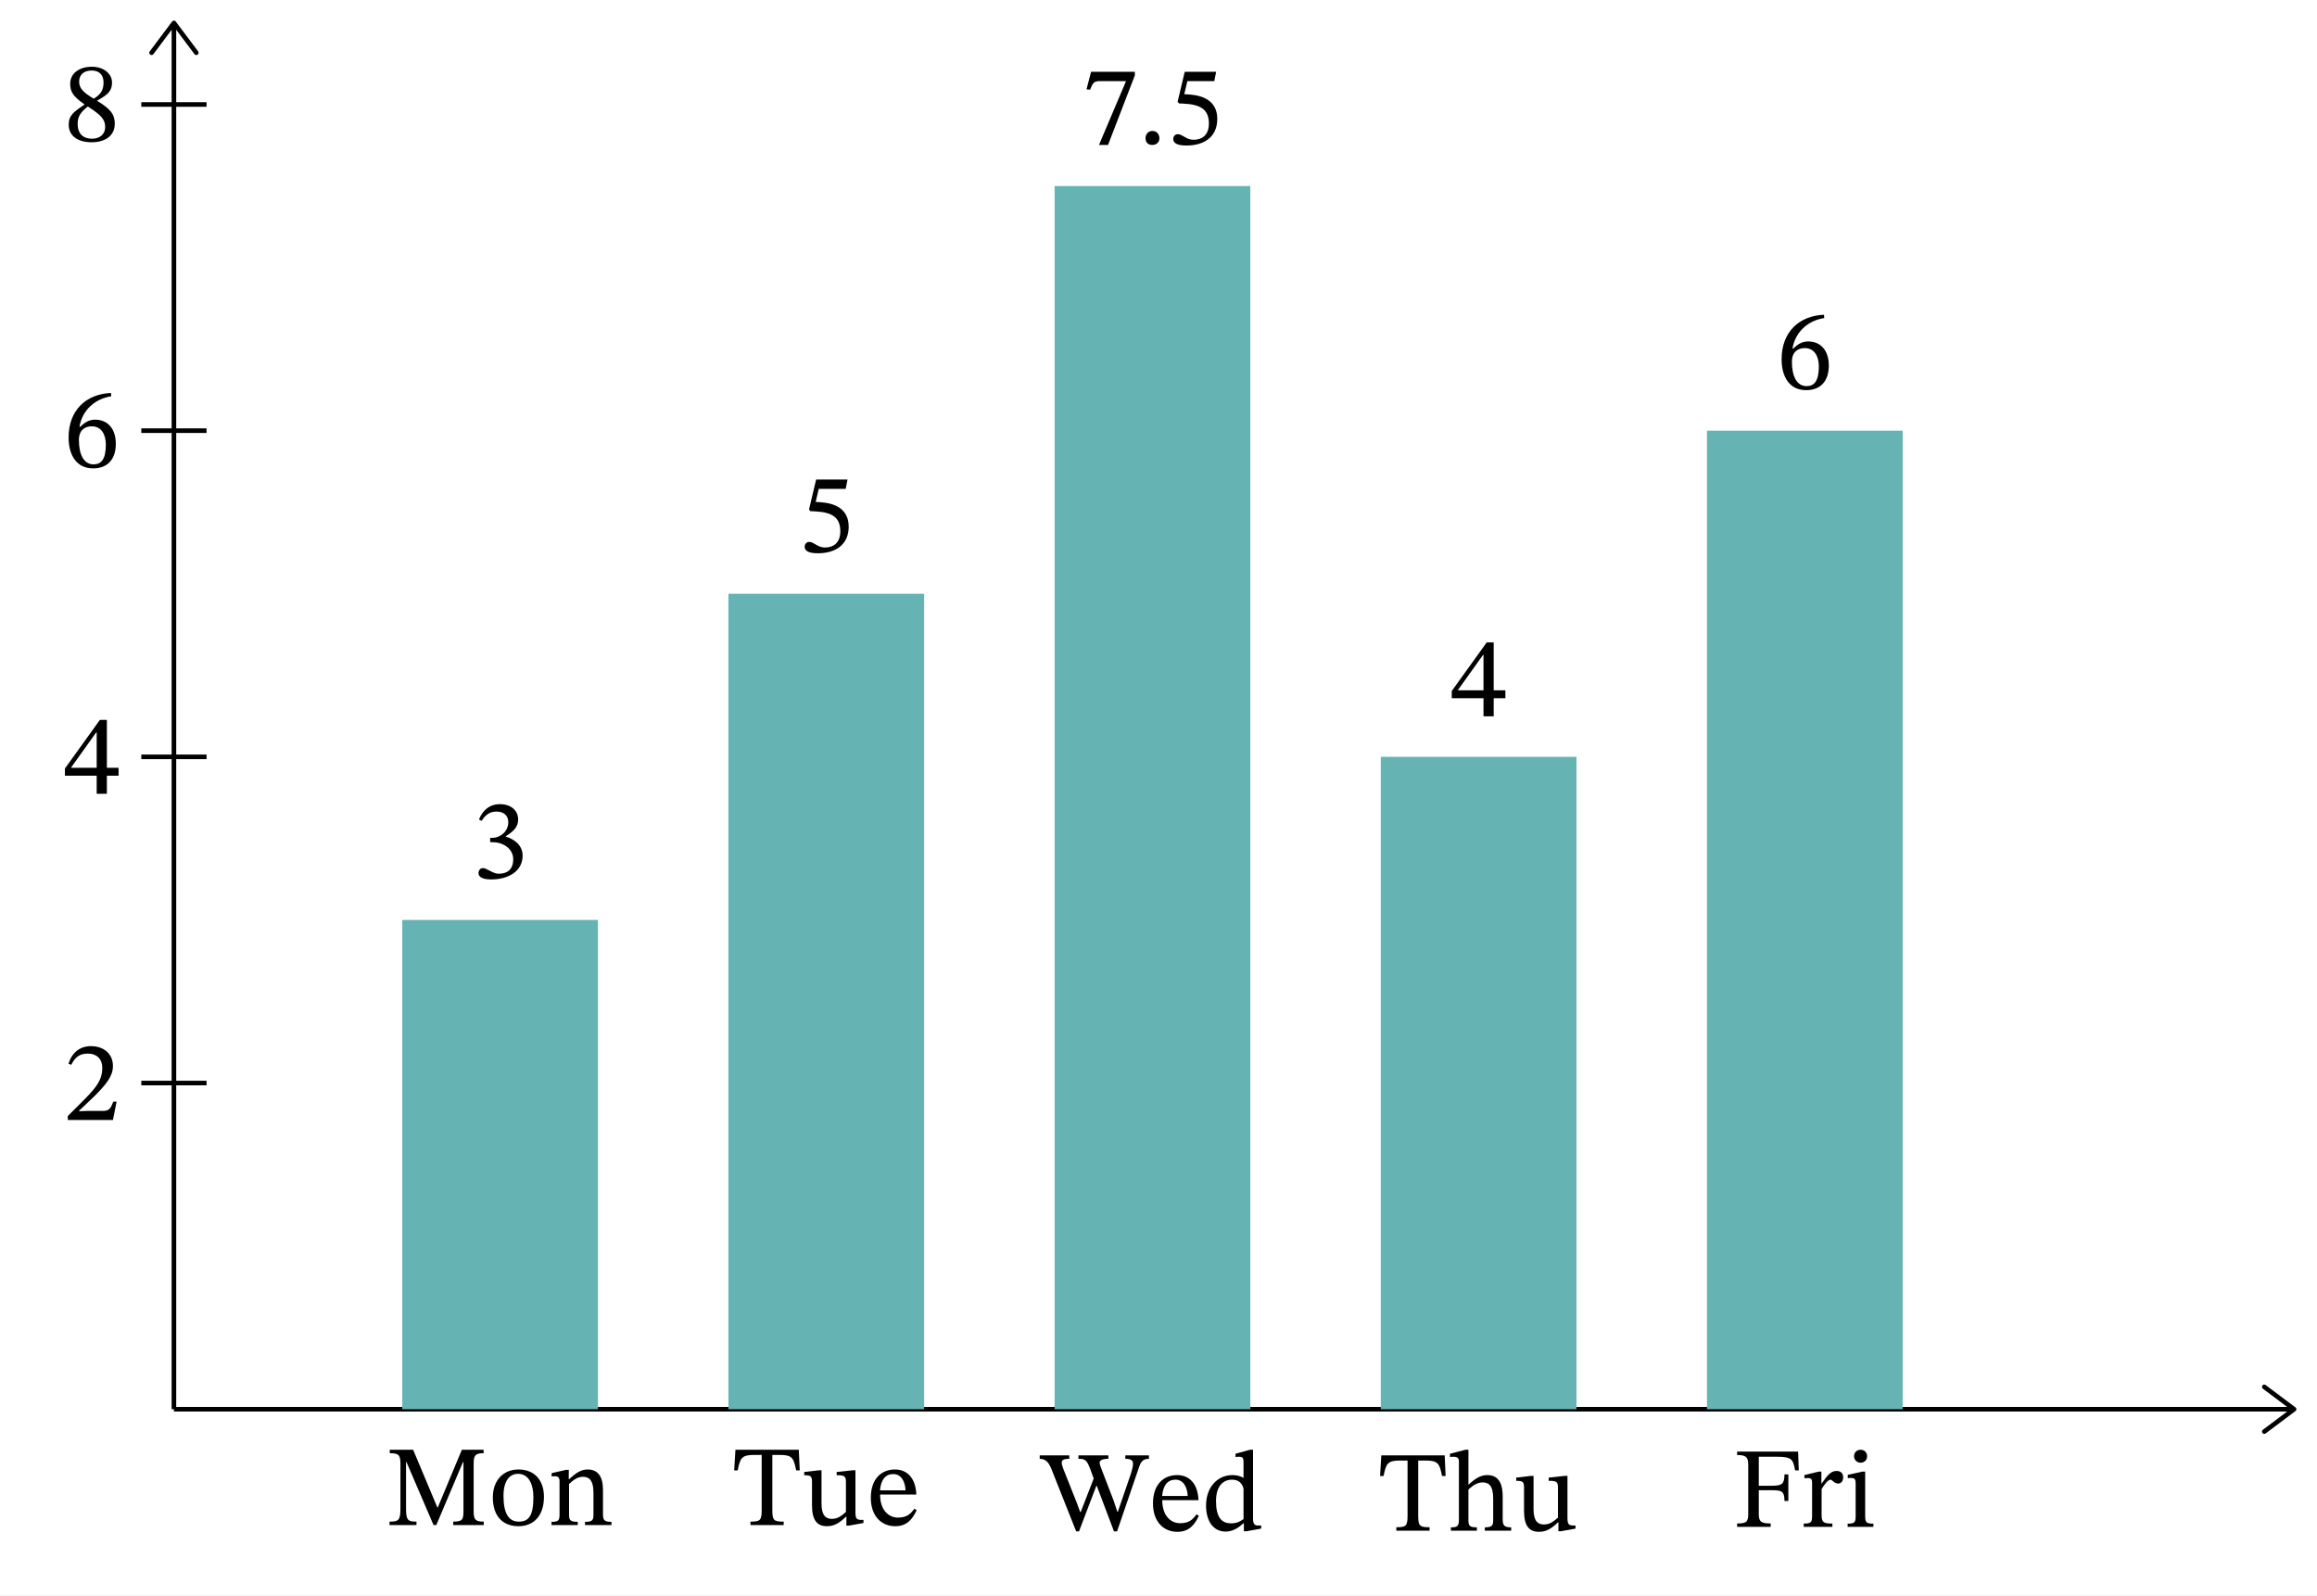
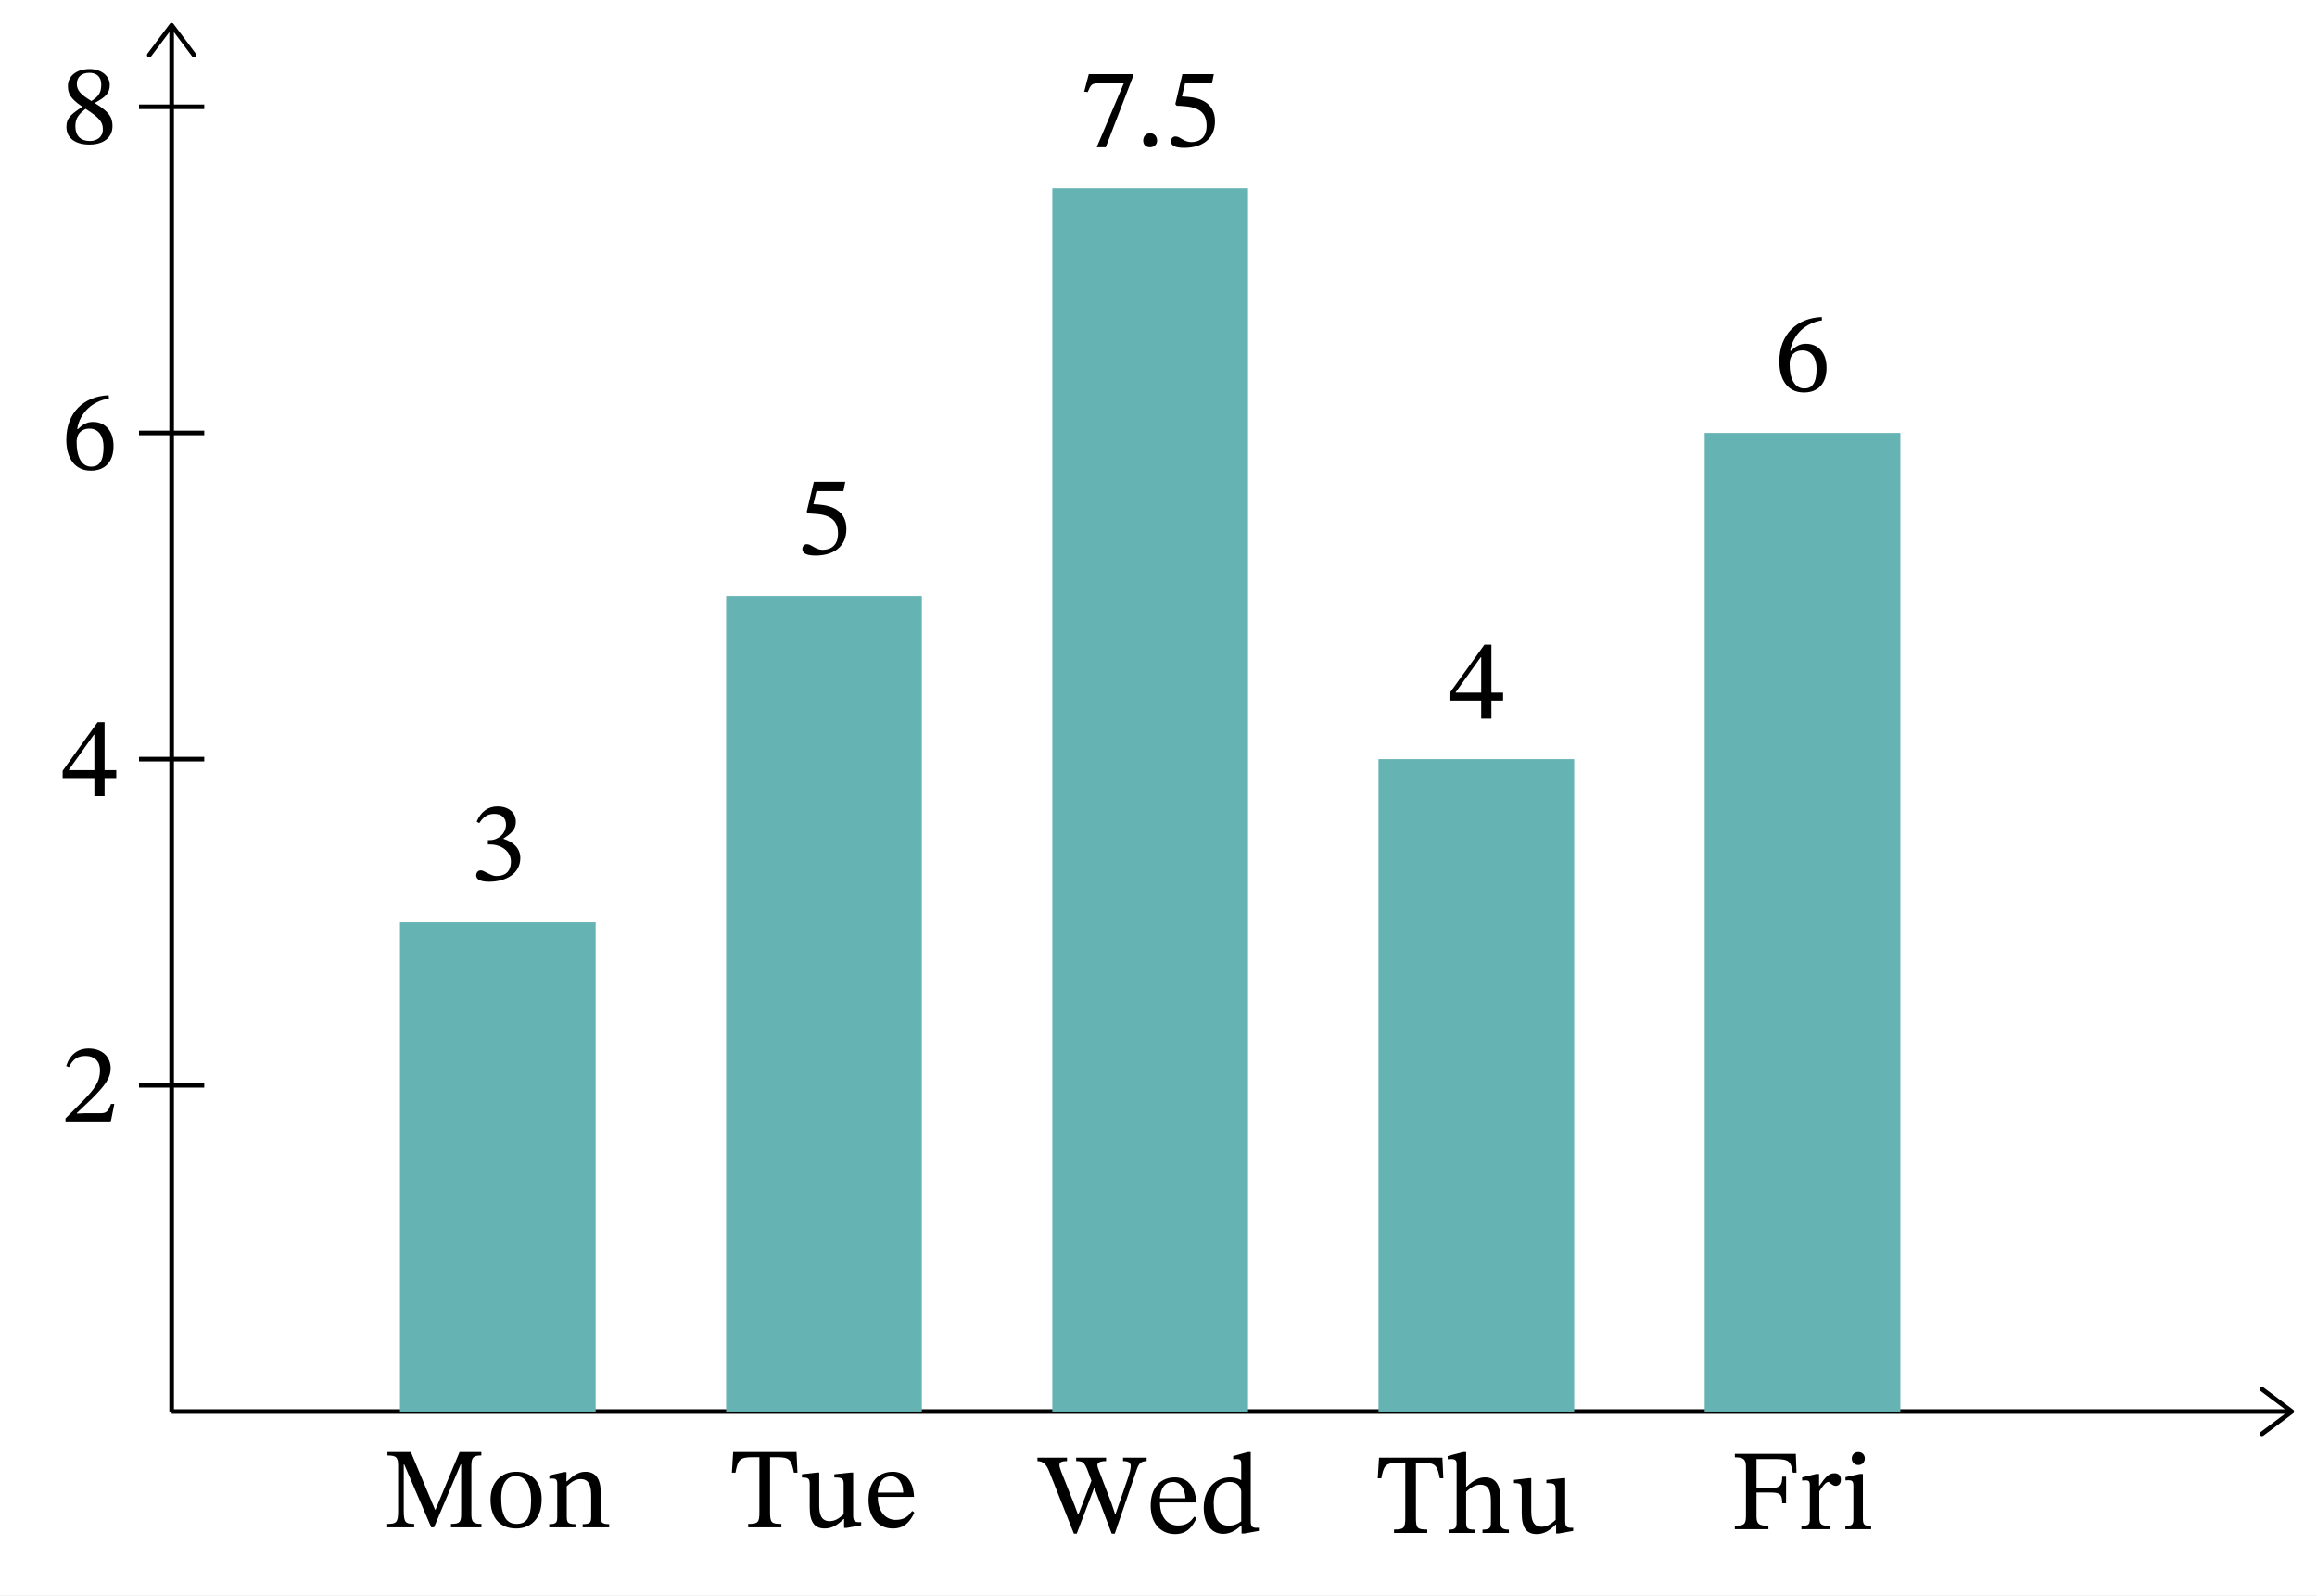
<svg xmlns="http://www.w3.org/2000/svg" viewBox="-1.993 -136.639 201.359 138.631" width="201.359pt" height="138.631pt" role="img" aria-labelledby="tr-title">
  <rect x="-1.993" y="-136.639" width="201.359" height="138.631" fill="#ffffff" />
  <defs>
    <path id="tr-g15" d="M850 0 L850 30 C778 30 762 46 762 119 L762 536 C762 610 778 627 849 627 L849 657 L659 657 L449 154 L445 154 L234 657 L30 657 L30 627 C109 627 123 610 123 535 L123 146 C123 43 109 30 28 30 L28 0 L263 0 L263 30 C187 30 172 43 172 146 L172 549 L176 549 L412 0 L436 0 L669 550 L673 550 L673 119 C673 46 661 30 584 30 L584 0 Z" />
    <path id="tr-g270" d="M258 485 C123 485 34 387 34 242 C34 80 118 -10 258 -10 C388 -10 480 78 480 246 C480 394 395 485 258 485 Z M254 447 C343 447 388 364 388 241 C388 78 344 30 262 30 C176 29 127 96 127 255 C127 383 178 447 254 447 Z" />
    <path id="tr-g269" d="M481 307 C481 422 438 485 347 485 C284 485 240 449 186 401 L182 401 L183 482 L160 482 L33 453 L33 424 C33 424 43 426 60 426 C87 426 102 418 102 382 L102 101 C102 45 99 28 32 28 L32 0 L261 0 L261 28 C189 28 185 45 185 101 L185 358 C215 385 252 421 306 421 C351 421 398 402 398 282 L398 101 C398 45 395 28 324 28 L324 0 L555 0 L555 28 C488 28 481 45 481 101 Z" />
    <path id="tr-g1140" d="M86 498 C120 551 157 579 217 579 C279 579 319 545 319 486 C319 405 248 350 180 350 L161 350 L161 312 L181 312 C277 312 362 253 362 164 C362 66 301 37 238 37 C214 37 200 41 157 63 C122 81 114 86 98 86 C72 86 59 63 59 42 C59 16 81 -13 171 -13 C317 -13 444 57 444 194 C444 283 377 336 297 361 L297 364 C360 404 405 441 405 510 C405 586 346 644 244 644 C162 644 100 598 63 511 Z" />
    <path id="tr-g22" d="M587 477 L579 657 L26 657 L15 477 L46 477 C67 586 81 612 191 612 L255 612 L255 131 C255 40 241 30 157 30 L157 0 L447 0 L447 30 C361 30 348 40 348 131 L348 612 L411 612 C522 612 534 586 556 477 Z" />
    <path id="tr-g276" d="M540 45 L530 45 C482 45 470 52 470 111 L470 478 L446 478 L306 463 L306 435 C370 435 387 430 387 377 L387 114 C347 79 315 54 264 54 C212 54 174 84 174 186 L174 478 L152 478 L23 463 L23 435 C77 434 91 430 91 376 L91 173 C91 37 139 -10 222 -10 C286 -10 333 20 386 72 L391 72 L391 -5 L413 -5 L540 18 Z" />
    <path id="tr-g259" d="M415 143 C383 101 352 65 271 65 C191 65 115 128 115 266 L431 266 C426 406 354 485 245 485 C128 485 34 405 34 238 C34 77 127 -10 247 -10 C350 -10 398 53 434 129 Z M114 303 C122 396 162 445 230 445 C301 445 334 377 337 303 Z" />
    <path id="tr-g1142" d="M417 549 L433 630 L159 630 L97 369 L109 354 C123 354 128 354 154 352 C292 345 370 304 370 179 C370 75 307 37 236 37 C172 37 139 86 99 86 C74 86 59 66 59 43 C59 6 97 -13 174 -13 C333 -13 443 65 443 219 C443 376 320 423 202 432 L155 435 L182 549 Z" />
    <path id="tr-g25" d="M943 657 L737 657 L737 627 C783 627 804 615 804 585 C804 560 796 530 786 498 L672 166 L667 166 L634 265 L530 535 C523 553 513 577 513 593 C513 615 539 627 589 627 L589 657 L328 657 L328 627 C385 627 401 619 433 532 L461 455 L348 163 L343 163 L312 247 L196 539 C186 565 182 582 182 594 C182 615 197 627 248 627 L248 657 L-10 657 L-10 627 C42 625 69 602 100 518 L308 -6 L333 -6 L484 391 L488 391 L638 -6 L665 -6 L858 558 C876 609 896 626 943 627 Z" />
    <path id="tr-g258" d="M514 18 L514 45 L493 45 C456 45 443 55 443 107 L443 706 L416 706 L290 671 L290 643 C290 643 307 645 316 645 C355 645 360 636 360 592 L360 461 C329 478 296 485 263 485 C137 485 33 384 33 219 C33 91 91 -8 204 -8 C270 -8 321 30 359 64 L363 64 L363 -5 L386 -5 Z M360 101 C325 77 298 64 251 64 C166 64 120 120 120 258 C120 384 177 445 261 445 C323 445 352 406 360 365 Z" />
    <path id="tr-g1144" d="M464 599 L464 630 L82 630 L42 477 L73 474 C100 539 108 549 164 549 L387 549 L151 -8 L230 -8 Z" />
    <path id="tr-g1052" d="M183 50 C183 84 161 114 122 114 C85 114 62 85 62 51 C62 17 81 -8 121 -8 C161 -8 183 19 183 50 Z" />
    <path id="tr-g262" d="M183 359 C232 404 268 421 307 421 C388 421 399 352 399 270 L399 97 C399 49 395 29 326 29 L326 0 L556 0 L556 29 C493 29 482 48 482 101 L482 300 C482 382 463 485 348 485 C295 485 249 462 186 403 L183 403 L183 706 L156 706 L22 671 L22 643 C22 643 35 645 51 645 C78 645 100 640 100 605 L100 93 C100 37 82 29 30 29 L30 0 L257 0 L257 29 C188 29 183 45 183 97 Z" />
    <path id="tr-g1141" d="M481 158 L481 227 L379 227 L379 645 L318 645 L13 221 L13 158 L290 158 L290 0 L379 0 L379 158 Z M290 227 L68 227 L68 231 L286 536 L290 536 Z" />
    <path id="tr-g8" d="M574 493 L568 657 L36 657 L36 627 C108 627 133 613 133 544 L133 116 C133 42 117 30 36 30 L36 0 L329 0 L329 30 C251 30 225 42 225 110 L225 320 L343 320 C429 320 449 307 449 226 L483 226 L483 458 L449 458 C449 377 429 359 343 359 L225 359 L225 612 L384 612 C515 612 524 588 542 493 Z" />
    <path id="tr-g273" d="M183 482 L159 482 L35 452 L35 424 C35 424 46 426 66 426 C102 426 102 408 102 372 L102 97 C102 41 95 29 29 29 L29 0 L279 0 L279 29 C204 29 185 39 185 102 L185 330 C209 370 241 412 264 412 C276 412 296 378 329 378 C351 378 373 394 373 432 C373 466 354 488 315 488 C267 488 237 453 186 379 L183 379 Z" />
    <path id="tr-g263" d="M257 28 C190 28 185 43 185 101 L185 482 L159 482 L33 454 L33 425 C33 425 44 427 58 427 C87 427 102 423 102 380 L102 101 C102 44 99 28 32 28 L32 0 L257 0 Z M145 673 C110 673 88 647 88 617 C88 586 111 560 145 560 C180 560 202 586 202 617 C202 647 180 673 145 673 Z" />
    <path id="tr-g1143" d="M415 646 C200 637 45 498 45 257 C45 110 110 -12 259 -12 C385 -12 457 67 457 203 C457 334 386 413 277 413 C225 413 188 391 147 351 L140 352 C165 498 277 596 417 617 Z M370 195 C370 68 330 23 263 23 C176 23 135 112 135 236 C135 323 189 355 247 355 C330 355 370 285 370 195 Z" />
    <path id="tr-g1139" d="M464 160 L435 160 C412 100 399 79 346 79 L207 79 L137 76 L137 81 L269 206 C375 313 432 382 432 471 C432 576 353 644 240 644 C143 644 75 588 44 491 L68 481 C105 556 149 579 214 579 C291 579 339 531 339 456 C339 351 289 288 190 186 L38 34 L38 0 L432 0 Z" />
    <path id="tr-g1145" d="M448 150 C448 230 412 278 295 349 L295 352 C388 403 424 436 424 509 C424 588 348 647 249 647 C139 647 59 590 59 499 C59 431 81 390 183 319 L183 316 C90 254 46 222 46 142 C46 40 130 -12 246 -12 C365 -12 448 45 448 150 Z M213 300 C334 222 364 185 364 121 C364 53 312 19 250 19 C174 19 124 60 124 150 C124 219 156 254 213 300 Z M350 511 C350 447 330 408 264 368 C175 422 137 458 137 517 C137 578 179 614 247 614 C311 614 350 577 350 511 Z" />
  </defs>
-   <path d="M13.122 -14.174 L197.374 -14.174" fill="none" stroke="#000000" stroke-width="0.399" stroke-miterlimit="10" />
-   <path d="M194.784 -16.116 L197.374 -14.174 L194.784 -12.231" fill="none" stroke="#000000" stroke-width="0.399" stroke-linecap="round" stroke-linejoin="round" />
-   <path d="M13.122 -14.174 L13.122 -134.646" fill="none" stroke="#000000" stroke-width="0.399" stroke-miterlimit="10" />
-   <path d="M11.18 -132.056 L13.122 -134.646 L15.065 -132.056" fill="none" stroke="#000000" stroke-width="0.399" stroke-linecap="round" stroke-linejoin="round" />
-   <path d="M32.965 -14.174 M32.965 -14.174 L49.973 -14.174 L49.973 -56.693 L32.965 -56.693 Z" fill="#66b3b3" />
-   <g transform="translate(31.581 -4.108)" fill="#000000">
+   <path d="M12.923 -13.974 L197.175 -13.974" fill="none" stroke="#000000" stroke-width="0.399" stroke-miterlimit="10" />
+   <path d="M194.585 -15.917 L197.175 -13.974 L194.585 -12.032" fill="none" stroke="#000000" stroke-width="0.399" stroke-linecap="round" stroke-linejoin="round" />
+   <path d="M12.923 -13.974 L12.923 -134.447" fill="none" stroke="#000000" stroke-width="0.399" stroke-miterlimit="10" />
+   <path d="M10.98 -131.857 L12.923 -134.447 L14.866 -131.857" fill="none" stroke="#000000" stroke-width="0.399" stroke-linecap="round" stroke-linejoin="round" />
+   <path d="M32.766 -13.974 M32.766 -13.974 L49.773 -13.974 L49.773 -56.494 L32.766 -56.494 Z" fill="#66b3b3" />
+   <g transform="translate(31.382 -3.909)" fill="#000000">
    <use href="#tr-g15" transform="translate(0 0) scale(0.00996 -0.00996)" />
    <use href="#tr-g270" transform="translate(8.917 0) scale(0.00996 -0.00996)" />
    <use href="#tr-g269" transform="translate(14.037 0) scale(0.00996 -0.00996)" />
  </g>
-   <g transform="translate(39.003 -60.343)" fill="#000000">
+   <g transform="translate(38.804 -60.144)" fill="#000000">
    <use href="#tr-g1140" transform="translate(0 0) scale(0.00996 -0.00996)" />
  </g>
-   <path d="M61.311 -14.174 M61.311 -14.174 L78.319 -14.174 L78.319 -85.04 L61.311 -85.04 Z" fill="#66b3b3" />
-   <g transform="translate(61.661 -4.108)" fill="#000000">
+   <path d="M61.112 -13.974 M61.112 -13.974 L78.12 -13.974 L78.12 -84.841 L61.112 -84.841 Z" fill="#66b3b3" />
+   <g transform="translate(61.462 -3.909)" fill="#000000">
    <use href="#tr-g22" transform="translate(0 0) scale(0.00996 -0.00996)" />
    <use href="#tr-g276" transform="translate(6.007 0) scale(0.00996 -0.00996)" />
    <use href="#tr-g259" transform="translate(11.686 0) scale(0.00996 -0.00996)" />
  </g>
-   <g transform="translate(67.349 -88.689)" fill="#000000">
+   <g transform="translate(67.15 -88.49)" fill="#000000">
    <use href="#tr-g1142" transform="translate(0 0) scale(0.00996 -0.00996)" />
  </g>
-   <path d="M89.658 -14.174 M89.658 -14.174 L106.666 -14.174 L106.666 -120.473 L89.658 -120.473 Z" fill="#66b3b3" />
-   <g transform="translate(88.463 -3.62)" fill="#000000">
+   <path d="M89.458 -13.974 M89.458 -13.974 L106.466 -13.974 L106.466 -120.274 L89.458 -120.274 Z" fill="#66b3b3" />
+   <g transform="translate(88.264 -3.421)" fill="#000000">
    <use href="#tr-g25" transform="translate(0 0) scale(0.00996 -0.00996)" />
    <use href="#tr-g259" transform="translate(9.405 0) scale(0.00996 -0.00996)" />
    <use href="#tr-g258" transform="translate(14.027 0) scale(0.00996 -0.00996)" />
  </g>
-   <g transform="translate(92.01 -124.123)" fill="#000000">
+   <g transform="translate(91.81 -123.923)" fill="#000000">
    <use href="#tr-g1144" transform="translate(0 0) scale(0.00996 -0.00996)" />
    <use href="#tr-g1052" transform="translate(4.932 0) scale(0.00996 -0.00996)" />
    <use href="#tr-g1142" transform="translate(7.372 0) scale(0.00996 -0.00996)" />
  </g>
-   <path d="M118.004 -14.174 M118.004 -14.174 L135.012 -14.174 L135.012 -70.867 L118.004 -70.867 Z" fill="#66b3b3" />
-   <g transform="translate(117.791 -3.62)" fill="#000000">
+   <path d="M117.805 -13.974 M117.805 -13.974 L134.813 -13.974 L134.813 -70.667 L117.805 -70.667 Z" fill="#66b3b3" />
+   <g transform="translate(117.592 -3.421)" fill="#000000">
    <use href="#tr-g22" transform="translate(0 0) scale(0.00996 -0.00996)" />
    <use href="#tr-g262" transform="translate(6.007 0) scale(0.00996 -0.00996)" />
    <use href="#tr-g276" transform="translate(11.756 0) scale(0.00996 -0.00996)" />
  </g>
-   <g transform="translate(124.042 -74.387)" fill="#000000">
+   <g transform="translate(123.843 -74.187)" fill="#000000">
    <use href="#tr-g1141" transform="translate(0 0) scale(0.00996 -0.00996)" />
  </g>
-   <path d="M146.351 -14.174 M146.351 -14.174 L163.358 -14.174 L163.358 -99.213 L146.351 -99.213 Z" fill="#66b3b3" />
-   <g transform="translate(148.613 -3.949)" fill="#000000">
+   <path d="M146.151 -13.974 M146.151 -13.974 L163.159 -13.974 L163.159 -99.014 L146.151 -99.014 Z" fill="#66b3b3" />
+   <g transform="translate(148.414 -3.749)" fill="#000000">
    <use href="#tr-g8" transform="translate(0 0) scale(0.00996 -0.00996)" />
    <use href="#tr-g273" transform="translate(5.858 0) scale(0.00996 -0.00996)" />
    <use href="#tr-g263" transform="translate(9.644 0) scale(0.00996 -0.00996)" />
  </g>
-   <g transform="translate(152.389 -102.853)" fill="#000000">
+   <g transform="translate(152.19 -102.653)" fill="#000000">
    <use href="#tr-g1143" transform="translate(0 0) scale(0.00996 -0.00996)" />
  </g>
-   <path d="M10.288 -42.52 L15.957 -42.52" fill="none" stroke="#000000" stroke-width="0.399" stroke-miterlimit="10" />
-   <g transform="translate(3.52 -39.312)" fill="#000000">
+   <path d="M10.088 -42.321 L15.758 -42.321" fill="none" stroke="#000000" stroke-width="0.399" stroke-miterlimit="10" />
+   <g transform="translate(3.321 -39.113)" fill="#000000">
    <use href="#tr-g1139" transform="translate(0 0) scale(0.00996 -0.00996)" />
  </g>
-   <path d="M10.288 -70.867 L15.957 -70.867" fill="none" stroke="#000000" stroke-width="0.399" stroke-miterlimit="10" />
-   <g transform="translate(3.52 -67.654)" fill="#000000">
+   <path d="M10.088 -70.667 L15.758 -70.667" fill="none" stroke="#000000" stroke-width="0.399" stroke-miterlimit="10" />
+   <g transform="translate(3.321 -67.454)" fill="#000000">
    <use href="#tr-g1141" transform="translate(0 0) scale(0.00996 -0.00996)" />
  </g>
-   <path d="M10.288 -99.213 L15.957 -99.213" fill="none" stroke="#000000" stroke-width="0.399" stroke-miterlimit="10" />
-   <g transform="translate(3.52 -96.055)" fill="#000000">
+   <path d="M10.088 -99.014 L15.758 -99.014" fill="none" stroke="#000000" stroke-width="0.399" stroke-miterlimit="10" />
+   <g transform="translate(3.321 -95.856)" fill="#000000">
    <use href="#tr-g1143" transform="translate(0 0) scale(0.00996 -0.00996)" />
  </g>
-   <path d="M10.288 -127.559 L15.957 -127.559" fill="none" stroke="#000000" stroke-width="0.399" stroke-miterlimit="10" />
-   <g transform="translate(3.52 -124.396)" fill="#000000">
+   <path d="M10.088 -127.36 L15.758 -127.36" fill="none" stroke="#000000" stroke-width="0.399" stroke-miterlimit="10" />
+   <g transform="translate(3.321 -124.197)" fill="#000000">
    <use href="#tr-g1145" transform="translate(0 0) scale(0.00996 -0.00996)" />
  </g>
</svg>
